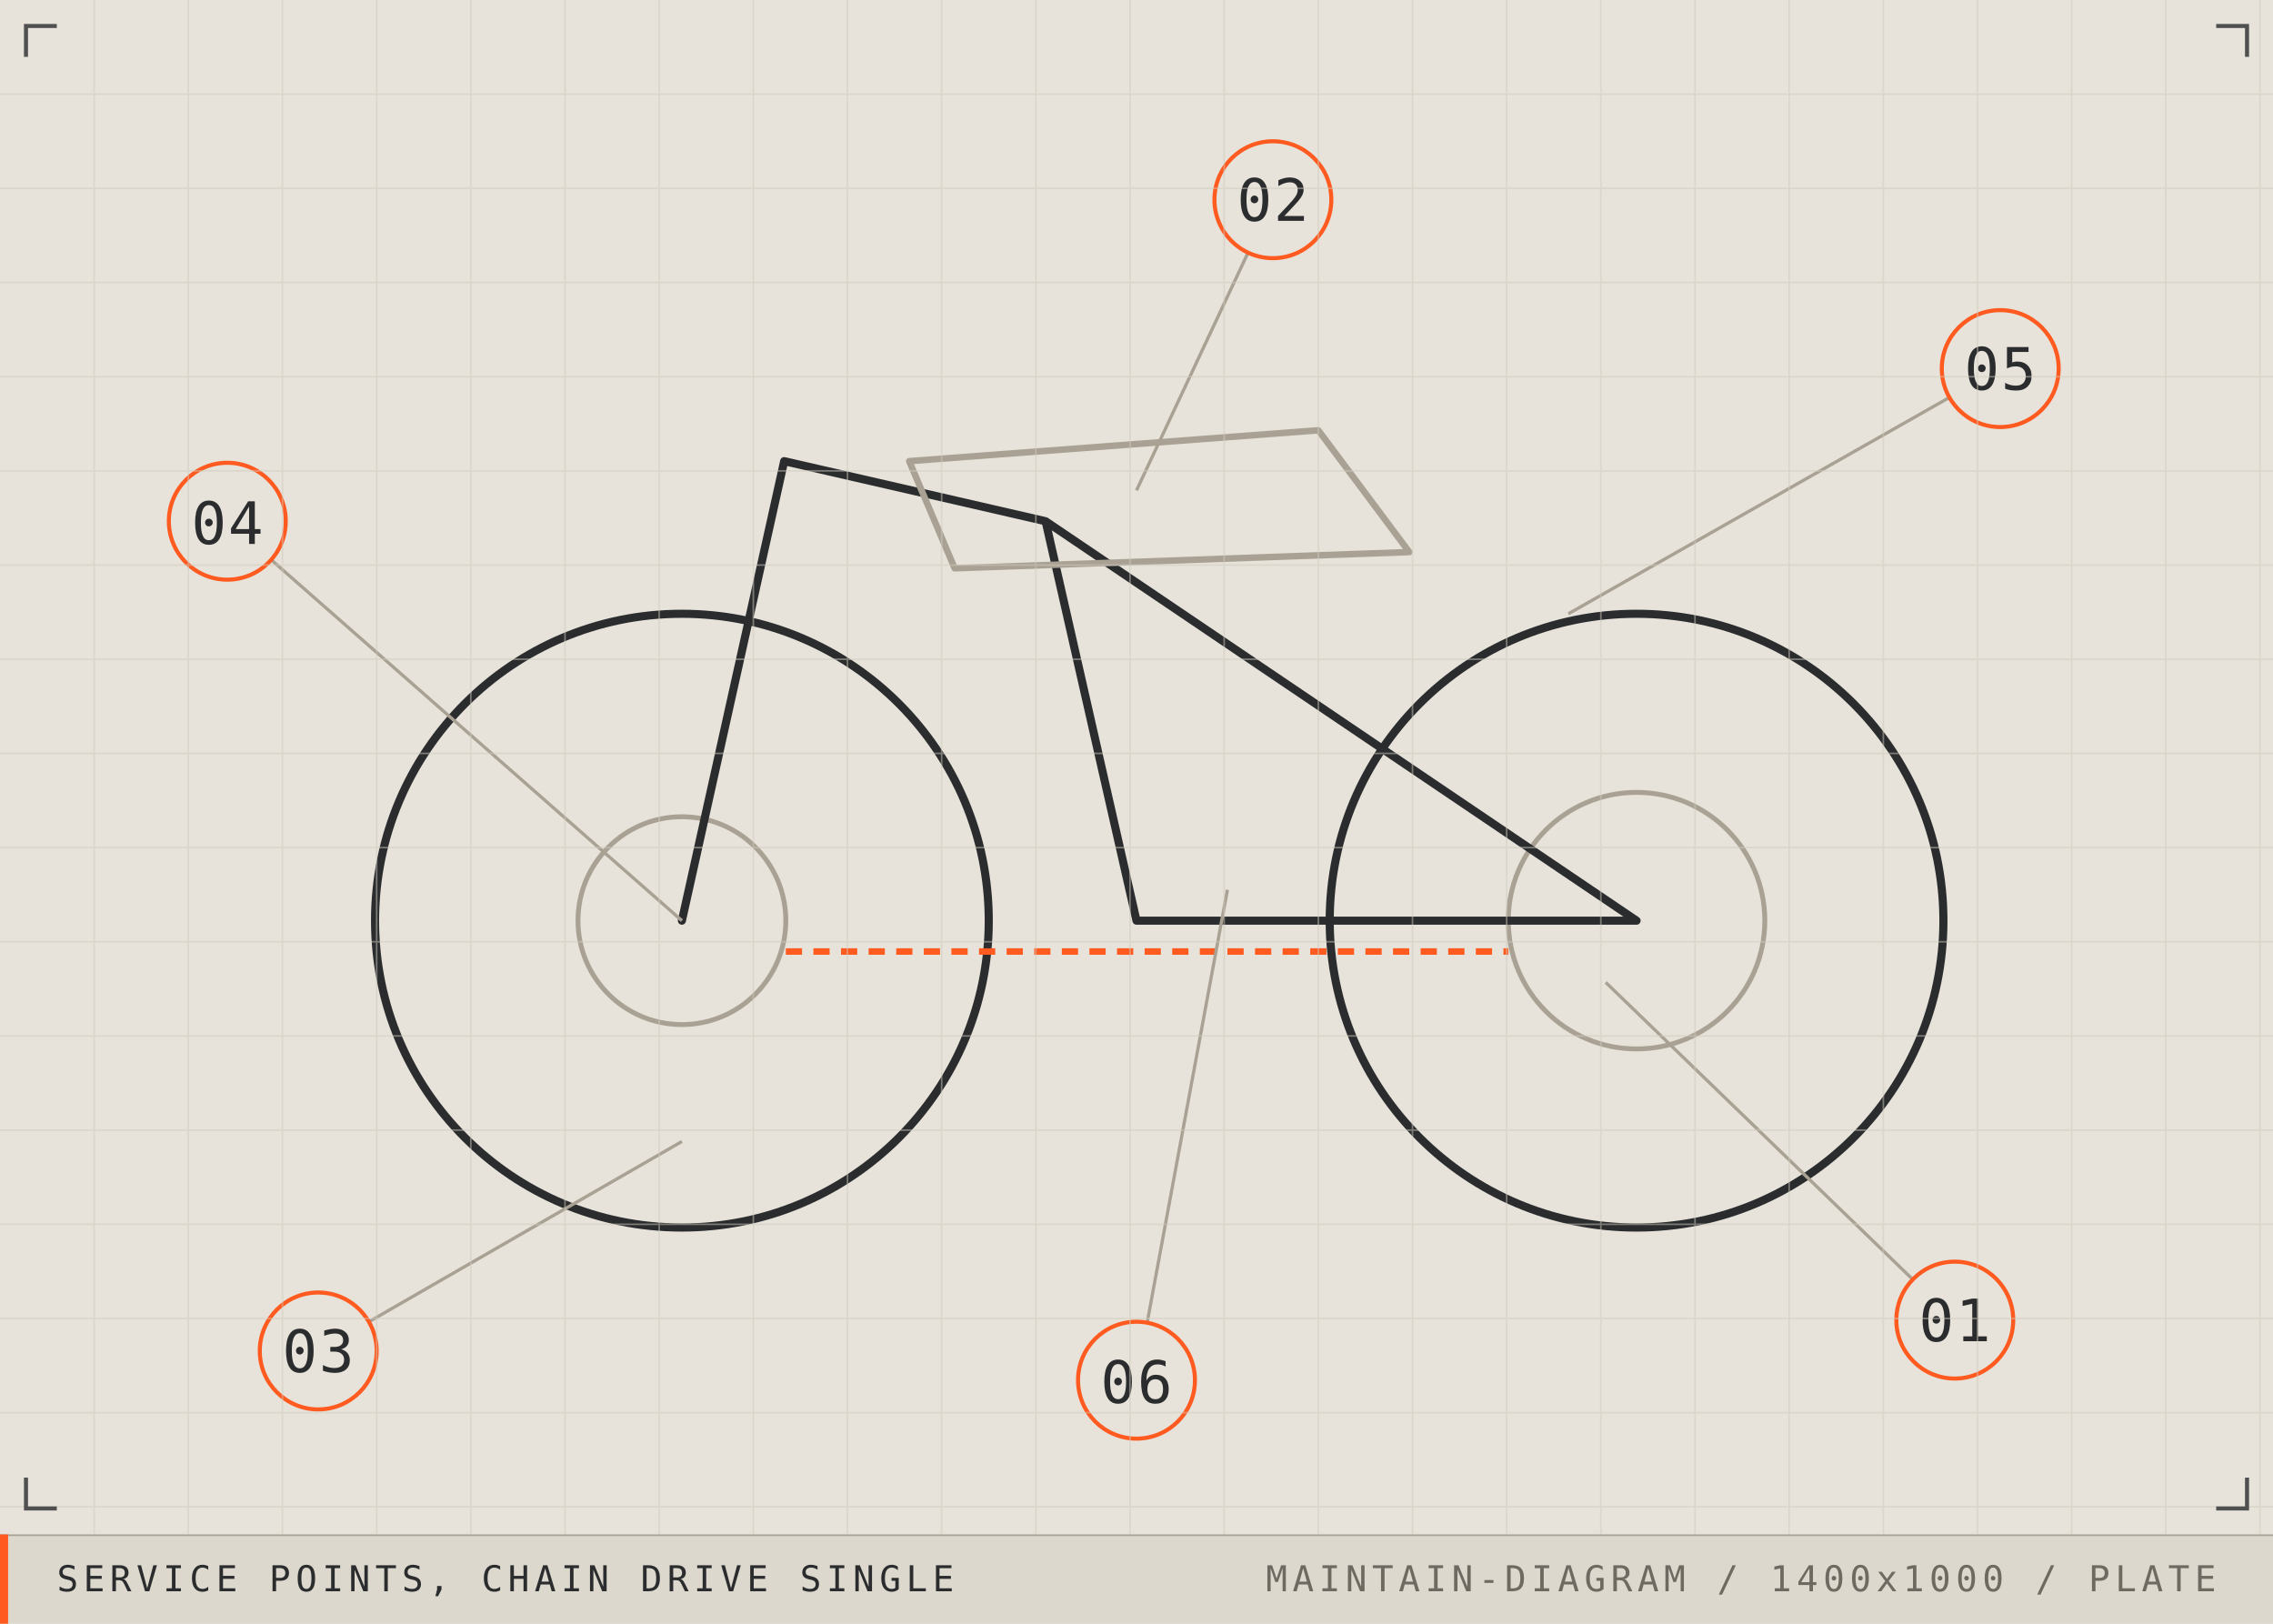
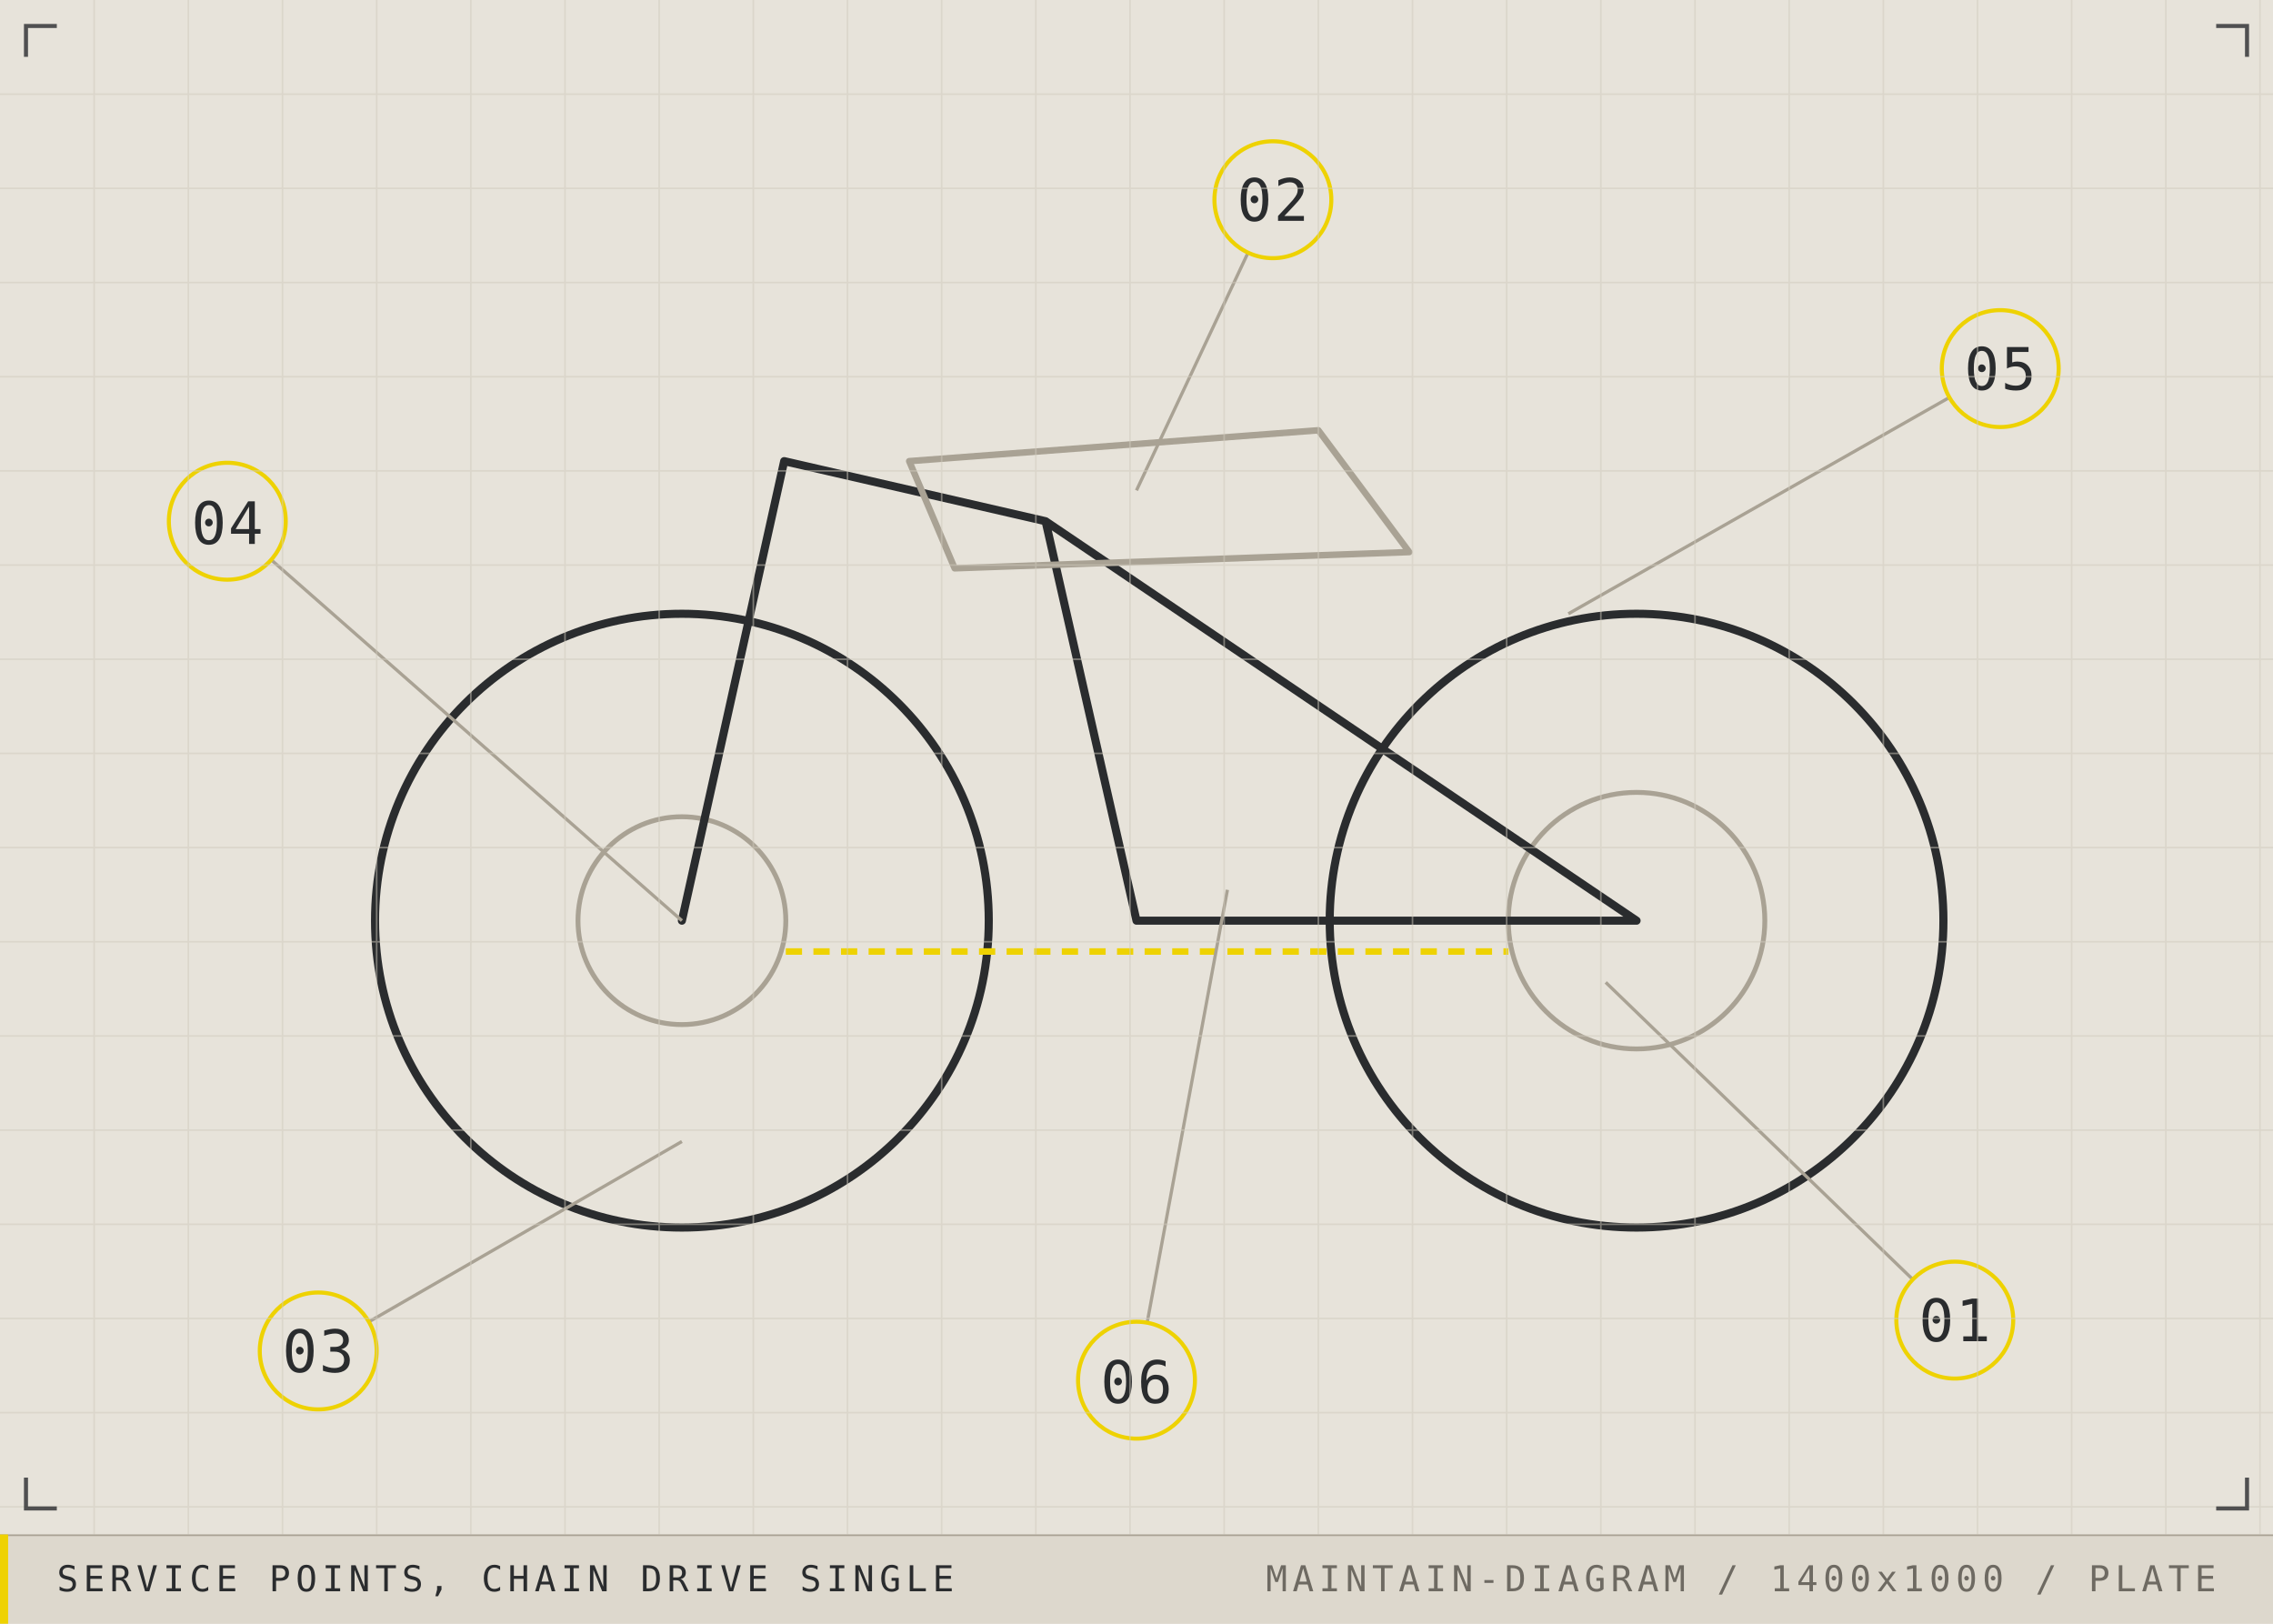
<svg xmlns="http://www.w3.org/2000/svg" viewBox="0 0 1400 1000" width="1400" height="1000" preserveAspectRatio="xMidYMid slice" role="img">
  <defs>
    <clipPath id="frame">
      <rect width="1400" height="945" />
    </clipPath>
  </defs>
  <rect width="1400" height="1000" fill="#E7E3DA" />
  <g clip-path="url(#frame)">
    <circle cx="420" cy="567" r="189" fill="none" stroke="#2A2C2E" stroke-width="5" />
    <circle cx="1008" cy="567" r="189" fill="none" stroke="#2A2C2E" stroke-width="5" />
    <circle cx="420" cy="567" r="64" fill="none" stroke="#A9A294" stroke-width="3" />
    <circle cx="1008" cy="567" r="79" fill="none" stroke="#A9A294" stroke-width="3" />
    <path d="M420 567 L483 284 L644 321 L1008 567 M644 321 L700 567 L1008 567" stroke="#2A2C2E" stroke-width="5" fill="none" stroke-linejoin="round" stroke-linecap="round" />
    <path d="M560 284 L812 265 L868 340 L588 350 Z" stroke="#A9A294" stroke-width="4" fill="none" stroke-linejoin="round" />
-     <path d="M484 586 L929 586" stroke="#FF5A1F" stroke-width="4" stroke-dasharray="10 7" fill="none" />
+     <path d="M484 586 L929 586" stroke="#EED202" stroke-width="4" stroke-dasharray="10 7" fill="none" />
    <path d="M989 605 L1204 813" stroke="#A9A294" stroke-width="2" />
-     <circle cx="1204" cy="813" r="36" fill="#E7E3DA" stroke="#FF5A1F" stroke-width="2.5" />
+     <circle cx="1204" cy="813" r="36" fill="#E7E3DA" stroke="#EED202" stroke-width="2.5" />
    <text x="1204" y="826" text-anchor="middle" font-family="ui-monospace, 'Roboto Mono', 'DejaVu Sans Mono', 'Courier New', monospace" font-size="36" fill="#2A2C2E" letter-spacing="1">01</text>
    <path d="M700 302 L784 123" stroke="#A9A294" stroke-width="2" />
-     <circle cx="784" cy="123" r="36" fill="#E7E3DA" stroke="#FF5A1F" stroke-width="2.5" />
+     <circle cx="784" cy="123" r="36" fill="#E7E3DA" stroke="#EED202" stroke-width="2.5" />
    <text x="784" y="136" text-anchor="middle" font-family="ui-monospace, 'Roboto Mono', 'DejaVu Sans Mono', 'Courier New', monospace" font-size="36" fill="#2A2C2E" letter-spacing="1">02</text>
    <path d="M420 703 L196 832" stroke="#A9A294" stroke-width="2" />
-     <circle cx="196" cy="832" r="36" fill="#E7E3DA" stroke="#FF5A1F" stroke-width="2.5" />
+     <circle cx="196" cy="832" r="36" fill="#E7E3DA" stroke="#EED202" stroke-width="2.5" />
    <text x="196" y="845" text-anchor="middle" font-family="ui-monospace, 'Roboto Mono', 'DejaVu Sans Mono', 'Courier New', monospace" font-size="36" fill="#2A2C2E" letter-spacing="1">03</text>
    <path d="M420 567 L140 321" stroke="#A9A294" stroke-width="2" />
-     <circle cx="140" cy="321" r="36" fill="#E7E3DA" stroke="#FF5A1F" stroke-width="2.5" />
+     <circle cx="140" cy="321" r="36" fill="#E7E3DA" stroke="#EED202" stroke-width="2.5" />
    <text x="140" y="335" text-anchor="middle" font-family="ui-monospace, 'Roboto Mono', 'DejaVu Sans Mono', 'Courier New', monospace" font-size="36" fill="#2A2C2E" letter-spacing="1">04</text>
    <path d="M966 378 L1232 227" stroke="#A9A294" stroke-width="2" />
-     <circle cx="1232" cy="227" r="36" fill="#E7E3DA" stroke="#FF5A1F" stroke-width="2.5" />
+     <circle cx="1232" cy="227" r="36" fill="#E7E3DA" stroke="#EED202" stroke-width="2.5" />
    <text x="1232" y="240" text-anchor="middle" font-family="ui-monospace, 'Roboto Mono', 'DejaVu Sans Mono', 'Courier New', monospace" font-size="36" fill="#2A2C2E" letter-spacing="1">05</text>
    <path d="M756 548 L700 850" stroke="#A9A294" stroke-width="2" />
-     <circle cx="700" cy="850" r="36" fill="#E7E3DA" stroke="#FF5A1F" stroke-width="2.5" />
+     <circle cx="700" cy="850" r="36" fill="#E7E3DA" stroke="#EED202" stroke-width="2.5" />
    <text x="700" y="864" text-anchor="middle" font-family="ui-monospace, 'Roboto Mono', 'DejaVu Sans Mono', 'Courier New', monospace" font-size="36" fill="#2A2C2E" letter-spacing="1">06</text>
  </g>
  <g opacity="0.5">
    <path d="M58 0 L58 945" stroke="#CFC9BC" stroke-width="1" />
    <path d="M116 0 L116 945" stroke="#CFC9BC" stroke-width="1" />
    <path d="M174 0 L174 945" stroke="#CFC9BC" stroke-width="1" />
    <path d="M232 0 L232 945" stroke="#CFC9BC" stroke-width="1" />
    <path d="M290 0 L290 945" stroke="#CFC9BC" stroke-width="1" />
    <path d="M348 0 L348 945" stroke="#CFC9BC" stroke-width="1" />
    <path d="M406 0 L406 945" stroke="#CFC9BC" stroke-width="1" />
    <path d="M464 0 L464 945" stroke="#CFC9BC" stroke-width="1" />
    <path d="M522 0 L522 945" stroke="#CFC9BC" stroke-width="1" />
    <path d="M580 0 L580 945" stroke="#CFC9BC" stroke-width="1" />
    <path d="M638 0 L638 945" stroke="#CFC9BC" stroke-width="1" />
    <path d="M696 0 L696 945" stroke="#CFC9BC" stroke-width="1" />
    <path d="M754 0 L754 945" stroke="#CFC9BC" stroke-width="1" />
    <path d="M812 0 L812 945" stroke="#CFC9BC" stroke-width="1" />
    <path d="M870 0 L870 945" stroke="#CFC9BC" stroke-width="1" />
    <path d="M928 0 L928 945" stroke="#CFC9BC" stroke-width="1" />
    <path d="M986 0 L986 945" stroke="#CFC9BC" stroke-width="1" />
    <path d="M1044 0 L1044 945" stroke="#CFC9BC" stroke-width="1" />
    <path d="M1102 0 L1102 945" stroke="#CFC9BC" stroke-width="1" />
    <path d="M1160 0 L1160 945" stroke="#CFC9BC" stroke-width="1" />
    <path d="M1218 0 L1218 945" stroke="#CFC9BC" stroke-width="1" />
    <path d="M1276 0 L1276 945" stroke="#CFC9BC" stroke-width="1" />
    <path d="M1334 0 L1334 945" stroke="#CFC9BC" stroke-width="1" />
    <path d="M1392 0 L1392 945" stroke="#CFC9BC" stroke-width="1" />
    <path d="M0 58 L1400 58" stroke="#CFC9BC" stroke-width="1" />
    <path d="M0 116 L1400 116" stroke="#CFC9BC" stroke-width="1" />
    <path d="M0 174 L1400 174" stroke="#CFC9BC" stroke-width="1" />
    <path d="M0 232 L1400 232" stroke="#CFC9BC" stroke-width="1" />
    <path d="M0 290 L1400 290" stroke="#CFC9BC" stroke-width="1" />
    <path d="M0 348 L1400 348" stroke="#CFC9BC" stroke-width="1" />
    <path d="M0 406 L1400 406" stroke="#CFC9BC" stroke-width="1" />
    <path d="M0 464 L1400 464" stroke="#CFC9BC" stroke-width="1" />
    <path d="M0 522 L1400 522" stroke="#CFC9BC" stroke-width="1" />
    <path d="M0 580 L1400 580" stroke="#CFC9BC" stroke-width="1" />
    <path d="M0 638 L1400 638" stroke="#CFC9BC" stroke-width="1" />
    <path d="M0 696 L1400 696" stroke="#CFC9BC" stroke-width="1" />
    <path d="M0 754 L1400 754" stroke="#CFC9BC" stroke-width="1" />
    <path d="M0 812 L1400 812" stroke="#CFC9BC" stroke-width="1" />
    <path d="M0 870 L1400 870" stroke="#CFC9BC" stroke-width="1" />
    <path d="M0 928 L1400 928" stroke="#CFC9BC" stroke-width="1" />
  </g>
  <path d="M16 35 L16 16 L35 16" stroke="#2A2C2E" stroke-width="2.5" fill="none" opacity="0.8" />
  <path d="M1384 35 L1384 16 L1365 16" stroke="#2A2C2E" stroke-width="2.5" fill="none" opacity="0.8" />
  <path d="M16 910 L16 929 L35 929" stroke="#2A2C2E" stroke-width="2.5" fill="none" opacity="0.8" />
  <path d="M1384 910 L1384 929 L1365 929" stroke="#2A2C2E" stroke-width="2.5" fill="none" opacity="0.8" />
  <rect x="0" y="945" width="1400" height="55" fill="#DDD8CD" />
  <path d="M0 945.5 L1400 945.5" stroke="#A9A294" stroke-width="1" />
-   <rect x="0" y="945" width="5" height="55" fill="#FF5A1F" />
+   <rect x="0" y="945" width="5" height="55" fill="#EED202" />
  <text x="35" y="980" font-family="ui-monospace, 'Roboto Mono', 'DejaVu Sans Mono', 'Courier New', monospace" font-size="22" letter-spacing="3.1" fill="#2A2C2E">SERVICE POINTS, CHAIN DRIVE SINGLE</text>
  <text x="1365" y="980" text-anchor="end" font-family="ui-monospace, 'Roboto Mono', 'DejaVu Sans Mono', 'Courier New', monospace" font-size="22" letter-spacing="3.1" fill="#6E6A62">MAINTAIN-DIAGRAM / 1400x1000 / PLATE</text>
</svg>
